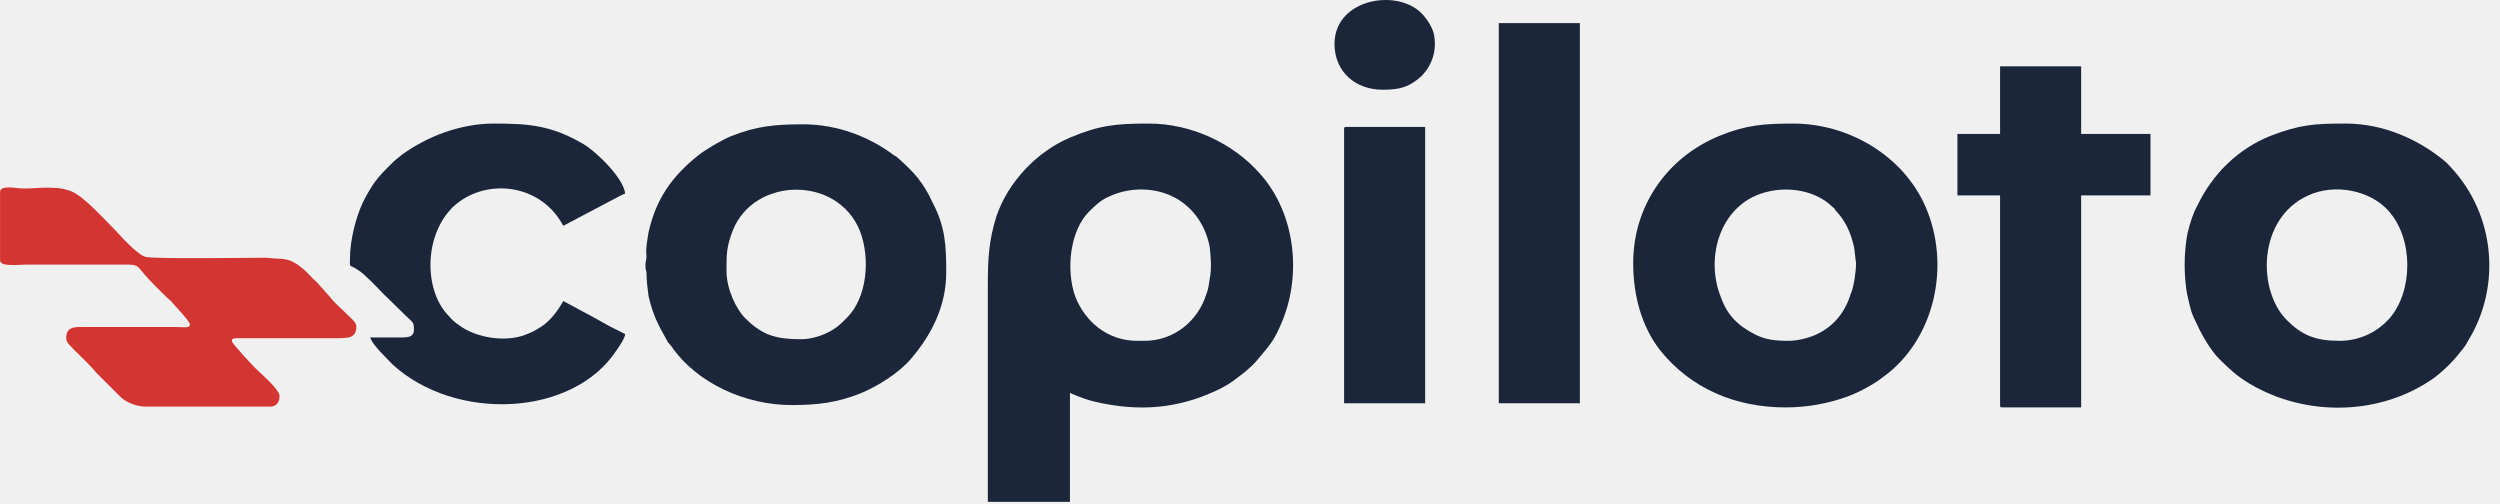
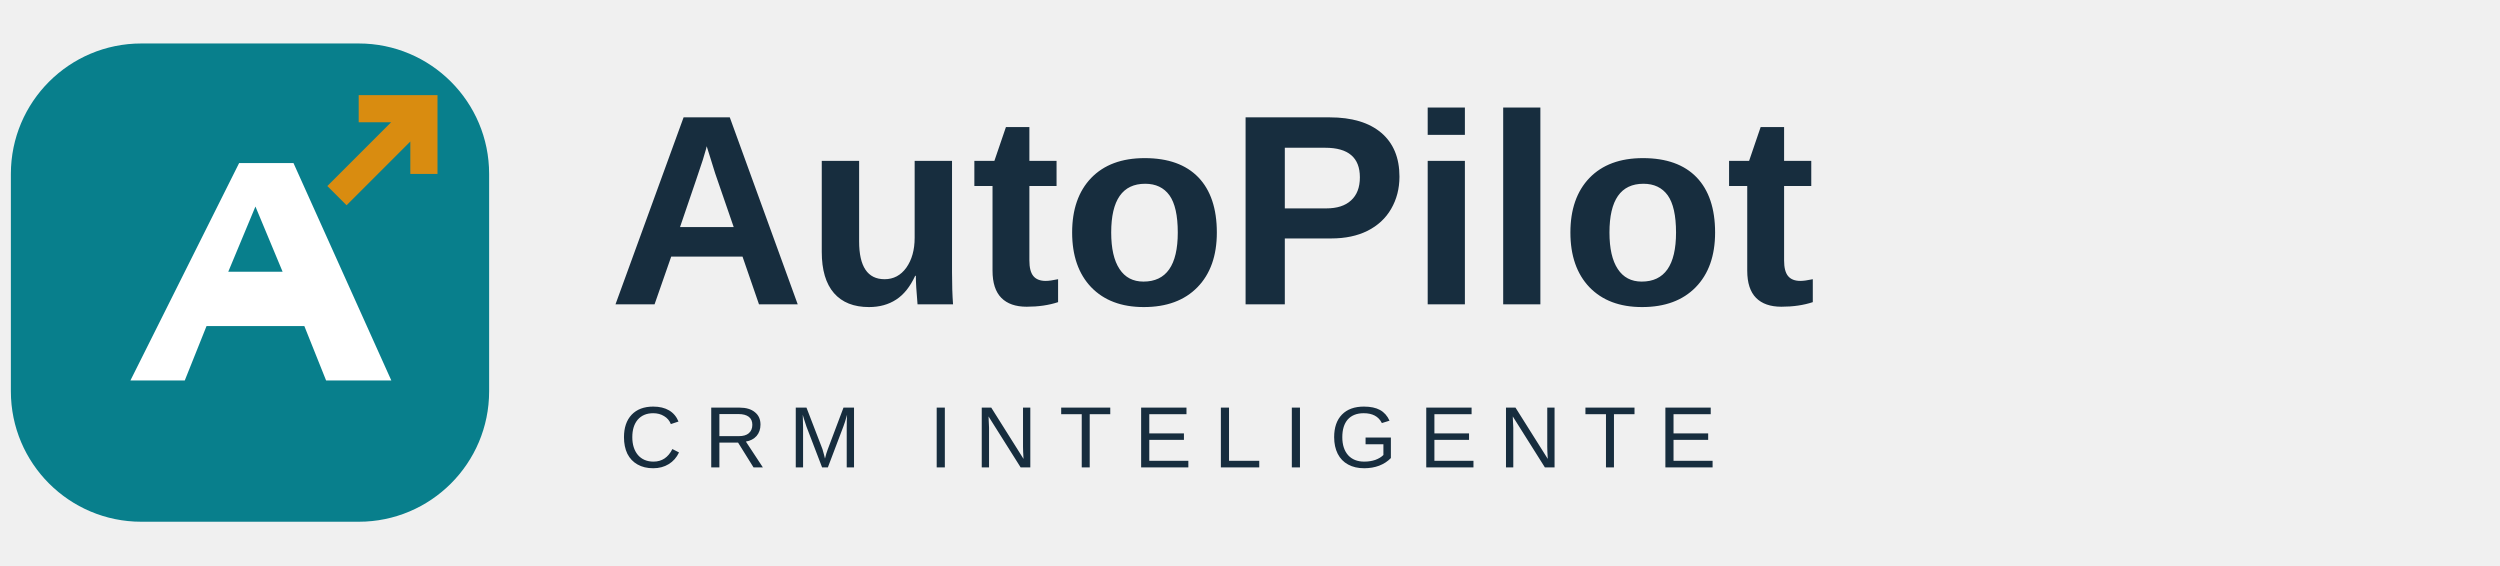
- <svg xmlns="http://www.w3.org/2000/svg" width="164" height="33" viewBox="0 0 164 33" fill="none">
-   <g clip-path="url(#clip0_2351_57180)">
-     <path fill-rule="evenodd" clip-rule="evenodd" d="M75.087 22.358H74.597C72.638 22.358 71.168 21.078 70.539 19.456C69.909 17.715 70.189 15.121 71.448 13.875C71.868 13.465 72.218 13.107 72.848 12.851C74.038 12.322 75.507 12.27 76.767 12.816C78.166 13.431 79.076 14.711 79.356 16.196C79.426 16.794 79.496 17.647 79.356 18.296C79.286 18.671 79.286 18.944 79.146 19.268C78.586 21.095 76.977 22.358 75.087 22.358H75.087ZM64.801 18.671V32.923H70.189V25.771C70.469 25.908 70.889 26.062 71.168 26.164C71.518 26.284 71.938 26.386 72.288 26.454C74.667 26.932 76.766 26.796 78.866 26.01C79.496 25.771 79.985 25.55 80.545 25.225C81.105 24.867 82.085 24.116 82.504 23.587C83.134 22.802 83.484 22.529 83.974 21.402C85.443 18.193 85.024 14.028 82.644 11.383C80.895 9.403 78.166 8.106 75.367 8.106C73.198 8.106 72.148 8.208 70.189 9.027C68.02 9.949 66.13 11.929 65.361 14.199C64.871 15.769 64.801 16.964 64.801 18.671L64.801 18.671Z" fill="#1B263A" />
-     <path fill-rule="evenodd" clip-rule="evenodd" d="M153.459 22.358C151.919 22.358 151.01 21.999 150.03 21.009C148.071 19.097 148.071 14.318 151.43 12.816C153.179 12.014 155.488 12.492 156.678 13.823C158.357 15.684 158.287 19.131 156.748 20.89C156.048 21.675 154.928 22.358 153.459 22.358L153.459 22.358ZM143.312 17.357C143.312 18.022 143.382 18.961 143.522 19.507C143.732 20.412 143.732 20.497 144.152 21.333C144.432 21.982 145.062 23.023 145.552 23.518C146.251 24.201 146.671 24.628 147.581 25.174C151.29 27.376 156.188 27.273 159.687 24.781C160.316 24.303 160.946 23.689 161.436 23.04C161.646 22.801 161.786 22.596 161.926 22.323C164.095 18.773 163.675 14.097 160.806 11.007C160.736 10.905 160.596 10.802 160.526 10.7C158.707 9.13 156.328 8.105 153.879 8.105C151.779 8.105 150.87 8.174 148.911 8.925C146.811 9.778 145.132 11.417 144.152 13.482C143.872 13.96 143.662 14.643 143.522 15.223C143.383 15.82 143.313 16.674 143.313 17.357L143.312 17.357Z" fill="#1B263A" />
-     <path fill-rule="evenodd" clip-rule="evenodd" d="M117.353 22.358C116.443 22.358 115.814 22.29 115.114 21.931C113.994 21.351 113.294 20.668 112.875 19.456C111.825 16.828 112.875 13.243 116.024 12.561C117.423 12.236 119.102 12.527 120.152 13.517L120.362 13.704C120.362 13.704 120.362 13.721 120.362 13.738C120.362 13.738 120.432 13.807 120.432 13.824C121.062 14.489 121.412 15.257 121.622 16.196C121.691 16.572 121.691 16.879 121.761 17.271C121.761 17.698 121.622 18.825 121.412 19.268C121.062 20.412 120.362 21.351 119.242 21.897C118.823 22.119 117.983 22.358 117.353 22.358H117.353ZM107.137 17.254C107.137 19.405 107.697 21.419 108.886 22.955C110.915 25.498 113.854 26.727 117.143 26.727C118.683 26.727 120.082 26.42 121.202 26.01C121.831 25.771 122.251 25.55 122.811 25.225C123.091 25.055 123.301 24.918 123.511 24.747C126.94 22.29 127.989 17.391 126.31 13.55C124.84 10.205 121.272 8.106 117.633 8.106C115.744 8.106 114.554 8.191 112.805 8.908C109.376 10.307 107.137 13.499 107.137 17.254V17.254Z" fill="#1B263A" />
-     <path fill-rule="evenodd" clip-rule="evenodd" d="M52.556 22.253C50.947 22.253 50.037 22.014 48.917 20.905C48.288 20.29 47.658 18.959 47.658 17.764C47.658 16.638 47.658 16.194 48.078 15.102C49.477 11.603 54.935 11.5 56.405 15.136C57.105 16.928 56.895 19.505 55.565 20.837C55.145 21.263 54.865 21.537 54.306 21.81C53.886 22.032 53.186 22.253 52.556 22.253V22.253ZM51.926 26.572C53.676 26.572 54.935 26.401 56.405 25.821C57.524 25.377 58.994 24.455 59.764 23.533C61.093 21.98 62.073 20.103 62.073 17.867C62.073 16.057 62.003 14.846 61.163 13.258C60.603 12.029 59.974 11.312 58.994 10.442C58.854 10.322 58.854 10.288 58.644 10.186C57.035 8.974 54.935 8.155 52.696 8.155C50.807 8.155 49.617 8.274 47.938 8.94C47.308 9.213 46.328 9.776 45.769 10.22C44.089 11.569 43.039 13.036 42.55 15.221C42.48 15.648 42.34 16.331 42.41 16.791C42.41 17.064 42.34 17.184 42.34 17.355C42.34 17.542 42.34 17.611 42.41 17.867C42.41 18.413 42.48 18.925 42.55 19.454C42.83 20.649 43.18 21.332 43.739 22.305C43.809 22.475 43.879 22.509 44.019 22.68C45.699 25.155 48.917 26.572 51.926 26.572L51.926 26.572Z" fill="#1B263A" />
-     <path fill-rule="evenodd" clip-rule="evenodd" d="M22.955 17.015C22.955 17.647 22.886 17.288 23.515 17.732C23.935 17.988 24.775 18.893 25.125 19.251L26.734 20.821C27.084 21.163 27.154 21.129 27.154 21.624C27.154 22.204 26.594 22.136 26.034 22.136C25.474 22.136 24.915 22.136 24.285 22.136C24.425 22.631 25.405 23.535 25.754 23.911C29.883 27.683 37.58 27.358 40.449 22.972C40.589 22.767 41.009 22.17 41.009 21.914L39.959 21.385C39.609 21.18 39.33 21.043 38.98 20.838C38.28 20.463 37.65 20.122 36.95 19.746C36.601 20.378 36.111 21.026 35.551 21.402C35.131 21.658 34.991 21.76 34.501 21.948C33.172 22.477 31.212 22.17 30.093 21.316C29.813 21.129 29.673 20.992 29.463 20.753C27.854 19.166 27.784 15.684 29.533 13.772C29.673 13.584 29.953 13.363 30.163 13.209C32.262 11.707 35.551 12.168 36.95 14.813L39.959 13.226C40.169 13.124 40.869 12.731 41.009 12.697C40.939 11.775 39.26 10.051 38.28 9.454C36.181 8.225 34.711 8.105 32.402 8.105C30.233 8.105 28.064 8.925 26.384 10.137C26.174 10.307 25.965 10.461 25.755 10.666C24.775 11.621 24.425 12.048 23.795 13.294C23.375 14.199 22.956 15.684 22.956 17.015L22.955 17.015Z" fill="#1B263A" />
-     <path fill-rule="evenodd" clip-rule="evenodd" d="M131.205 8.788H128.406V12.816H131.205V26.573C131.205 26.693 131.205 26.727 131.345 26.727H136.523V12.816H141.072V8.788H136.523V4.35H131.205V8.788Z" fill="#1B263A" />
-     <path fill-rule="evenodd" clip-rule="evenodd" d="M0.004 12.594V17.083C0.004 17.527 1.263 17.356 1.753 17.356H8.051C9.031 17.356 8.961 17.373 9.45 17.97C9.87 18.465 10.5 19.08 10.99 19.558C11.13 19.66 11.2 19.728 11.27 19.814C11.48 20.07 12.459 21.077 12.459 21.282C12.459 21.555 12.04 21.452 11.55 21.452H6.022C4.972 21.452 4.342 21.333 4.342 22.186C4.342 22.511 4.692 22.732 4.832 22.92C5.322 23.415 5.882 23.91 6.302 24.439L7.841 25.976C8.191 26.351 8.891 26.675 9.59 26.675H17.708C18.127 26.675 18.337 26.402 18.337 25.992C18.337 25.566 17.288 24.661 16.798 24.2L15.958 23.313C15.538 22.75 14.769 22.186 15.538 22.186H21.766C22.816 22.186 23.376 22.238 23.376 21.401C23.376 21.094 22.816 20.701 22.536 20.394C22.186 20.07 21.906 19.814 21.626 19.455L20.787 18.517C20.367 18.158 20.227 17.902 19.807 17.578C18.897 16.81 18.407 17.032 17.708 16.929C17.428 16.895 17.148 16.912 16.798 16.912C15.888 16.912 9.94 16.997 9.521 16.844C8.961 16.656 7.981 15.547 7.561 15.103C6.792 14.335 5.462 12.833 4.622 12.526C3.503 12.116 2.173 12.423 1.334 12.355C0.984 12.338 0.004 12.133 0.004 12.594L0.004 12.594Z" fill="#D33632" />
-     <path fill-rule="evenodd" clip-rule="evenodd" d="M98.32 26.453H103.638V1.517H98.32V26.453Z" fill="#1B263A" />
-     <path fill-rule="evenodd" clip-rule="evenodd" d="M88.172 8.498V26.454H93.49V8.327H88.312C88.172 8.327 88.172 8.361 88.172 8.498Z" fill="#1B263A" />
-     <path fill-rule="evenodd" clip-rule="evenodd" d="M87.543 2.882C87.543 4.726 88.942 5.886 90.692 5.886C91.531 5.886 92.161 5.801 92.791 5.357C93.841 4.657 94.331 3.428 94.051 2.182C93.911 1.722 93.701 1.397 93.421 1.056C91.882 -0.839 87.543 -0.156 87.543 2.882H87.543Z" fill="#1B263A" />
-   </g>
-   <defs>
-     <clipPath id="clip0_2351_57180">
-       <rect width="163.296" height="32.922" fill="white" />
-     </clipPath>
-   </defs>
+ <svg xmlns="http://www.w3.org/2000/svg" width="230" height="52" viewBox="0 0 230 52">
+   <rect x="1" y="4" width="44" height="44" rx="12" fill="#087F8C" />
+   <path d="M12 35 22 15h5l9 20h-6l-2-5h-9l-2 5zm9-10h5l-2.5-6z" fill="white" />
+   <path d="m33 10 6 0 0 6m-1-5-7 7" stroke="#D98C10" stroke-width="2.5" fill="none" />
+   <text x="56" y="28" font-family="Arial,sans-serif" font-size="25" font-weight="700" fill="#172D3E">AutoPilot</text>
+   <text x="57" y="43" font-family="Arial,sans-serif" font-size="8" letter-spacing="2" fill="#172D3E">CRM INTELIGENTE</text>
</svg>
